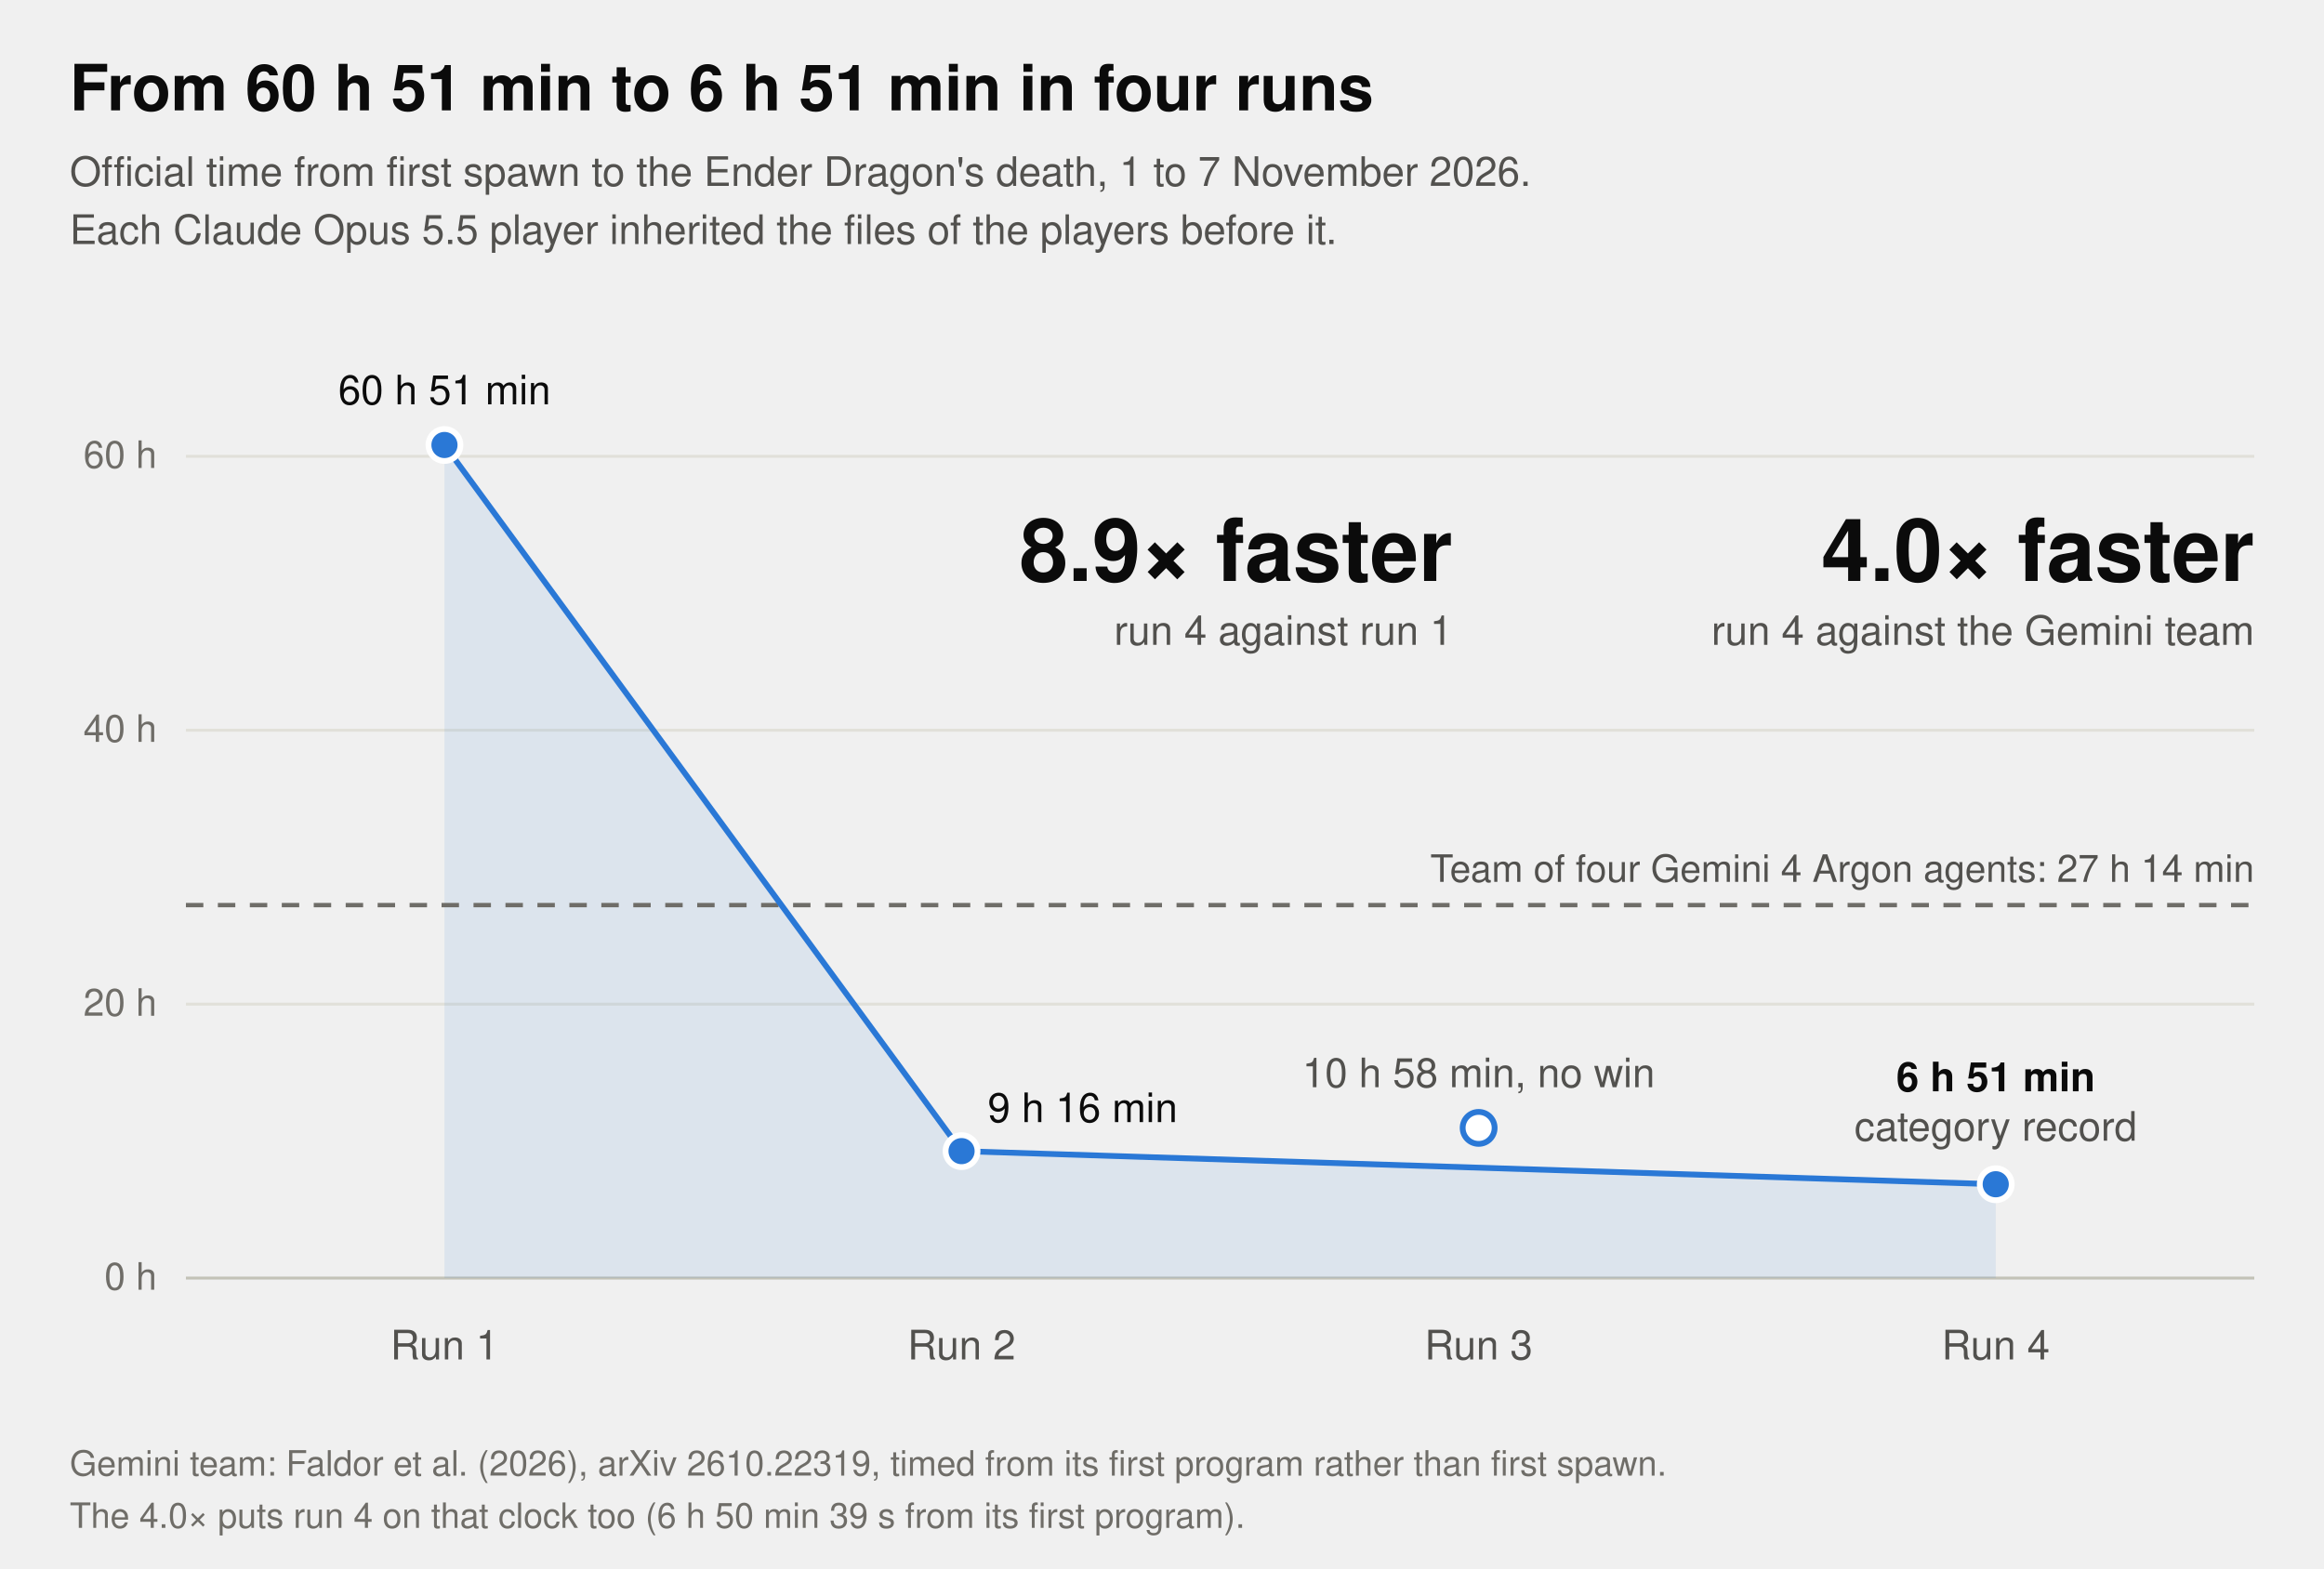
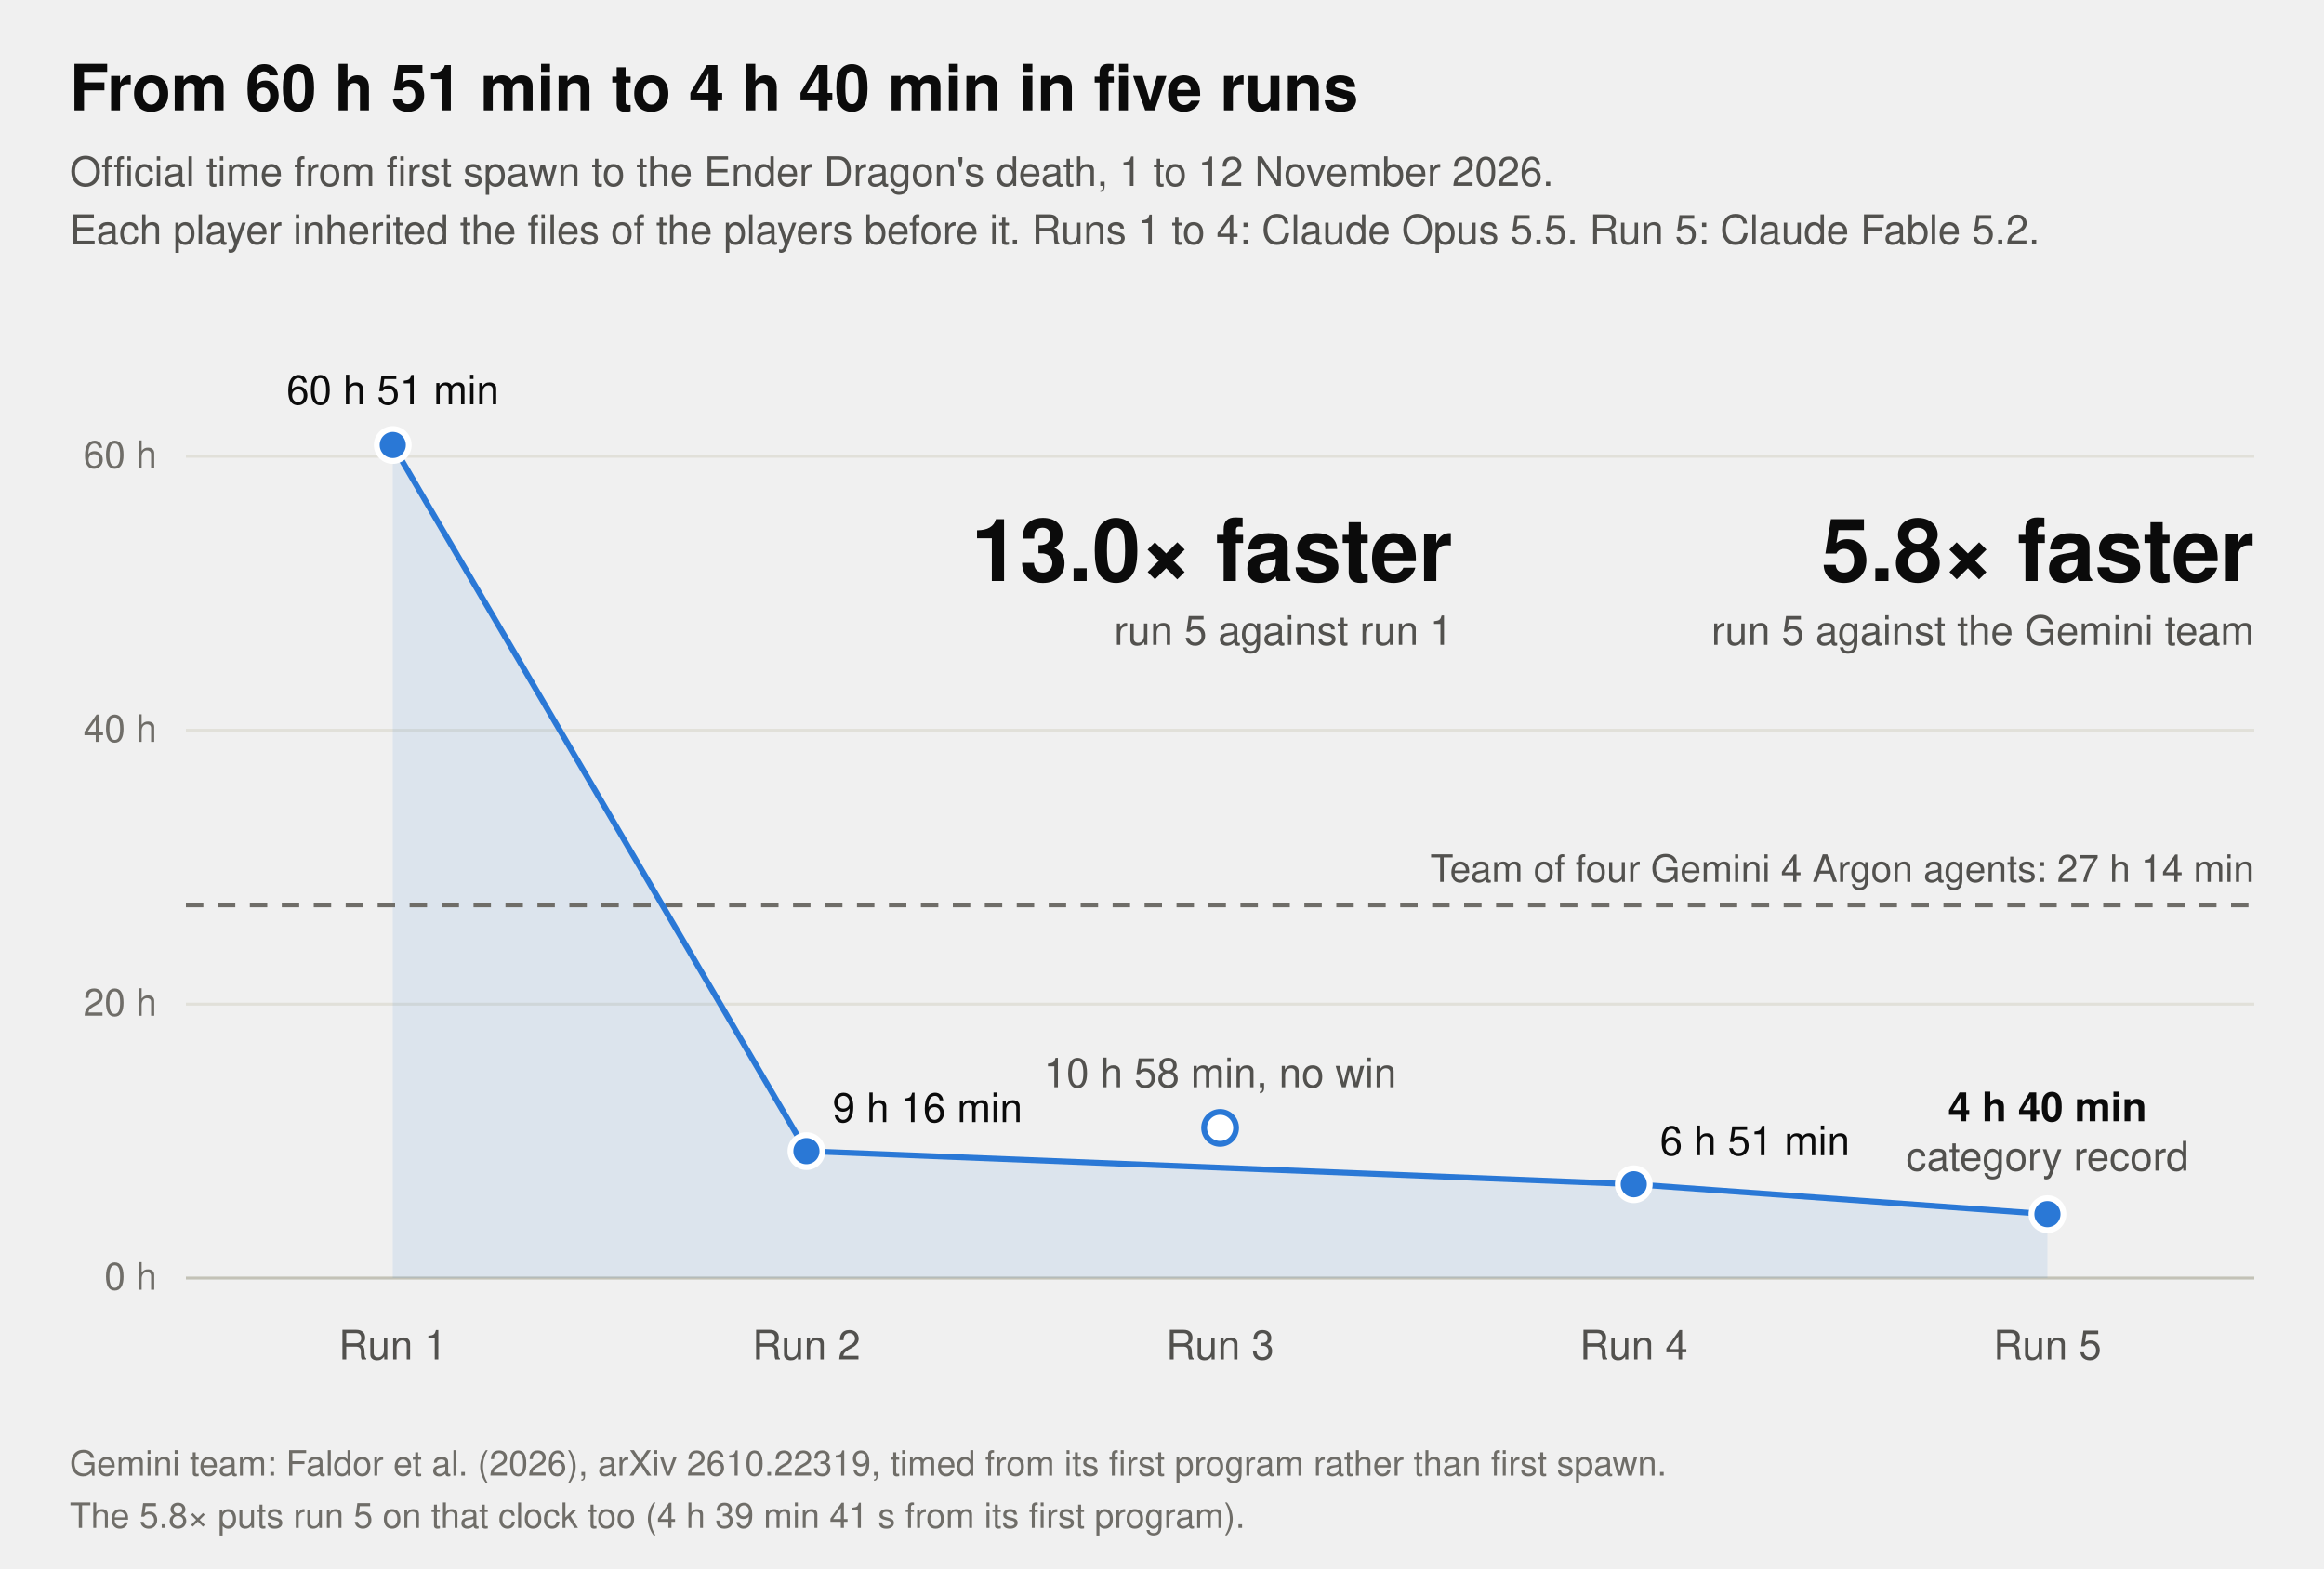
<svg xmlns="http://www.w3.org/2000/svg" width="800" height="540" viewBox="0 0 800 540" font-family="system-ui, -apple-system, &quot;Segoe UI&quot;, Helvetica, Arial, sans-serif" role="img" aria-labelledby="t d">
-   <text x="24.0" y="38.0" font-size="22" font-weight="600" text-anchor="start" fill="#0b0b0b">From 60 h 51 min to 6 h 51 min in four runs</text>
-   <text x="24.0" y="64.0" font-size="14" font-weight="400" text-anchor="start" fill="#52514e">Official time from first spawn to the Ender Dragon's death, 1 to 7 November 2026.</text>
-   <text x="24.0" y="84.0" font-size="14" font-weight="400" text-anchor="start" fill="#52514e">Each Claude Opus 5.5 player inherited the files of the players before it.</text>
+   <text x="24.0" y="38.0" font-size="22" font-weight="600" text-anchor="start" fill="#0b0b0b">From 60 h 51 min to 4 h 40 min in five runs</text>
+   <text x="24.0" y="64.0" font-size="14" font-weight="400" text-anchor="start" fill="#52514e">Official time from first spawn to the Ender Dragon's death, 1 to 12 November 2026.</text>
+   <text x="24.0" y="84.0" font-size="14" font-weight="400" text-anchor="start" fill="#52514e">Each player inherited the files of the players before it. Runs 1 to 4: Claude Opus 5.5. Run 5: Claude Fable 5.2.</text>
  <line x1="64" y1="440.0" x2="776" y2="440.0" stroke="#c3c2b7" stroke-width="1" />
  <text x="54.0" y="444.0" font-size="13" font-weight="400" text-anchor="end" fill="#6f6d68" style="font-variant-numeric: tabular-nums">0 h</text>
  <line x1="64" y1="345.7" x2="776" y2="345.7" stroke="#e1e0d9" stroke-width="1" />
  <text x="54.0" y="349.7" font-size="13" font-weight="400" text-anchor="end" fill="#6f6d68" style="font-variant-numeric: tabular-nums">20 h</text>
  <line x1="64" y1="251.4" x2="776" y2="251.4" stroke="#e1e0d9" stroke-width="1" />
  <text x="54.0" y="255.4" font-size="13" font-weight="400" text-anchor="end" fill="#6f6d68" style="font-variant-numeric: tabular-nums">40 h</text>
  <line x1="64" y1="157.1" x2="776" y2="157.1" stroke="#e1e0d9" stroke-width="1" />
  <text x="54.0" y="161.1" font-size="13" font-weight="400" text-anchor="end" fill="#6f6d68" style="font-variant-numeric: tabular-nums">60 h</text>
-   <text x="153.0" y="468.0" font-size="14" font-weight="400" text-anchor="middle" fill="#52514e">Run 1</text>
-   <text x="331.0" y="468.0" font-size="14" font-weight="400" text-anchor="middle" fill="#52514e">Run 2</text>
-   <text x="509.0" y="468.0" font-size="14" font-weight="400" text-anchor="middle" fill="#52514e">Run 3</text>
-   <text x="687.0" y="468.0" font-size="14" font-weight="400" text-anchor="middle" fill="#52514e">Run 4</text>
-   <polygon points="153.0,153.2 331.0,396.3 687.0,407.7 687.0,440 153.0,440" fill="#2a78d6" fill-opacity="0.1" />
+   <text x="135.2" y="468.0" font-size="14" font-weight="400" text-anchor="middle" fill="#52514e">Run 1</text>
+   <text x="277.6" y="468.0" font-size="14" font-weight="400" text-anchor="middle" fill="#52514e">Run 2</text>
+   <text x="420.0" y="468.0" font-size="14" font-weight="400" text-anchor="middle" fill="#52514e">Run 3</text>
+   <text x="562.4" y="468.0" font-size="14" font-weight="400" text-anchor="middle" fill="#52514e">Run 4</text>
+   <text x="704.8" y="468.0" font-size="14" font-weight="400" text-anchor="middle" fill="#52514e">Run 5</text>
+   <polygon points="135.2,153.2 277.6,396.3 562.4,407.7 704.8,418.0 704.8,440 135.2,440" fill="#2a78d6" fill-opacity="0.1" />
  <line x1="64" y1="311.6" x2="776" y2="311.6" stroke="#6f6d68" stroke-width="1.5" stroke-dasharray="6 5" />
  <text x="776.0" y="303.6" font-size="13" font-weight="400" text-anchor="end" fill="#52514e">Team of four Gemini 4 Argon agents: 27 h 14 min</text>
-   <polyline points="153.0,153.2 331.0,396.3 687.0,407.7" fill="none" stroke="#2a78d6" stroke-width="2" stroke-linejoin="round" stroke-linecap="round" />
+   <polyline points="135.2,153.2 277.6,396.3 562.4,407.7 704.8,418.0" fill="none" stroke="#2a78d6" stroke-width="2" stroke-linejoin="round" stroke-linecap="round" />
  <g>
-     <circle cx="153.0" cy="153.2" r="5.5" fill="#2a78d6" stroke="#ffffff" stroke-width="2" />
+     <circle cx="135.2" cy="153.2" r="5.5" fill="#2a78d6" stroke="#ffffff" stroke-width="2" />
  </g>
  <g>
-     <circle cx="331.0" cy="396.3" r="5.5" fill="#2a78d6" stroke="#ffffff" stroke-width="2" />
+     <circle cx="277.6" cy="396.3" r="5.5" fill="#2a78d6" stroke="#ffffff" stroke-width="2" />
  </g>
  <g>
-     <circle cx="509.0" cy="388.3" r="5.5" fill="#ffffff" stroke="#2a78d6" stroke-width="2" />
+     <circle cx="420.0" cy="388.3" r="5.5" fill="#ffffff" stroke="#2a78d6" stroke-width="2" />
  </g>
  <g>
-     <circle cx="687.0" cy="407.7" r="5.5" fill="#2a78d6" stroke="#ffffff" stroke-width="2" />
+     <circle cx="562.4" cy="407.7" r="5.5" fill="#2a78d6" stroke="#ffffff" stroke-width="2" />
  </g>
-   <text x="153.0" y="139.2" font-size="14" font-weight="400" text-anchor="middle" fill="#0b0b0b">60 h 51 min</text>
-   <text x="340.0" y="386.3" font-size="14" font-weight="400" text-anchor="start" fill="#0b0b0b">9 h 16 min</text>
-   <text x="509.0" y="374.3" font-size="14" font-weight="400" text-anchor="middle" fill="#52514e">10 h 58 min, no win</text>
-   <text x="687.0" y="375.7" font-size="14" font-weight="600" text-anchor="middle" fill="#0b0b0b">6 h 51 min</text>
-   <text x="687.0" y="392.7" font-size="14" font-weight="400" text-anchor="middle" fill="#52514e">category record</text>
-   <text x="500.0" y="200.0" font-size="30" font-weight="700" text-anchor="end" fill="#0b0b0b">8.9× faster</text>
-   <text x="500.0" y="222.0" font-size="14" font-weight="400" text-anchor="end" fill="#52514e">run 4 against run 1</text>
-   <text x="776.0" y="200.0" font-size="30" font-weight="700" text-anchor="end" fill="#0b0b0b">4.0× faster</text>
-   <text x="776.0" y="222.0" font-size="14" font-weight="400" text-anchor="end" fill="#52514e">run 4 against the Gemini team</text>
+   <g>
+     <circle cx="704.8" cy="418.0" r="5.5" fill="#2a78d6" stroke="#ffffff" stroke-width="2" />
+   </g>
+   <text x="135.2" y="139.2" font-size="14" font-weight="400" text-anchor="middle" fill="#0b0b0b">60 h 51 min</text>
+   <text x="286.6" y="386.3" font-size="14" font-weight="400" text-anchor="start" fill="#0b0b0b">9 h 16 min</text>
+   <text x="420.0" y="374.3" font-size="14" font-weight="400" text-anchor="middle" fill="#52514e">10 h 58 min, no win</text>
+   <text x="571.4" y="397.7" font-size="14" font-weight="400" text-anchor="start" fill="#0b0b0b">6 h 51 min</text>
+   <text x="704.8" y="386.0" font-size="14" font-weight="600" text-anchor="middle" fill="#0b0b0b">4 h 40 min</text>
+   <text x="704.8" y="403.0" font-size="14" font-weight="400" text-anchor="middle" fill="#52514e">category record</text>
+   <text x="500.0" y="200.0" font-size="30" font-weight="700" text-anchor="end" fill="#0b0b0b">13.0× faster</text>
+   <text x="500.0" y="222.0" font-size="14" font-weight="400" text-anchor="end" fill="#52514e">run 5 against run 1</text>
+   <text x="776.0" y="200.0" font-size="30" font-weight="700" text-anchor="end" fill="#0b0b0b">5.8× faster</text>
+   <text x="776.0" y="222.0" font-size="14" font-weight="400" text-anchor="end" fill="#52514e">run 5 against the Gemini team</text>
  <text x="24.0" y="508.0" font-size="12" font-weight="400" text-anchor="start" fill="#6f6d68">Gemini team: Faldor et al. (2026), arXiv 2610.22319, timed from its first program rather than first spawn.</text>
-   <text x="24.0" y="526.0" font-size="12" font-weight="400" text-anchor="start" fill="#6f6d68">The 4.0× puts run 4 on that clock too (6 h 50 min 39 s from its first program).</text>
+   <text x="24.0" y="526.0" font-size="12" font-weight="400" text-anchor="start" fill="#6f6d68">The 5.8× puts run 5 on that clock too (4 h 39 min 41 s from its first program).</text>
</svg>
